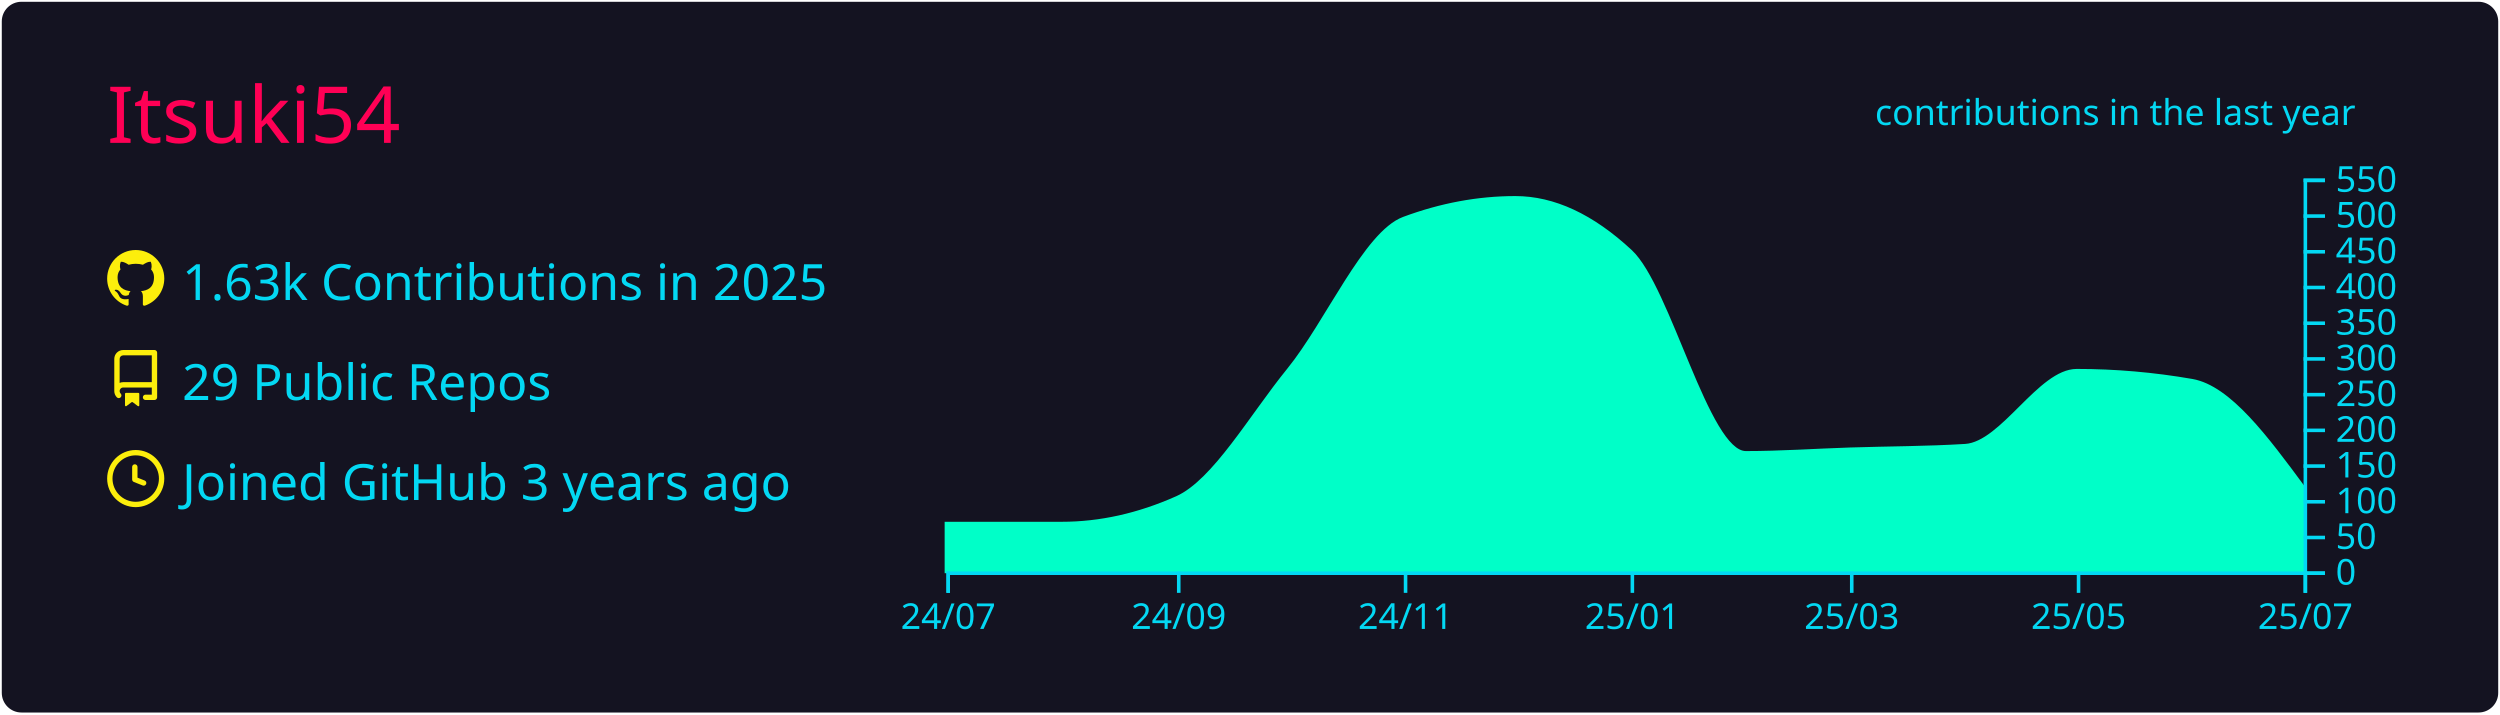
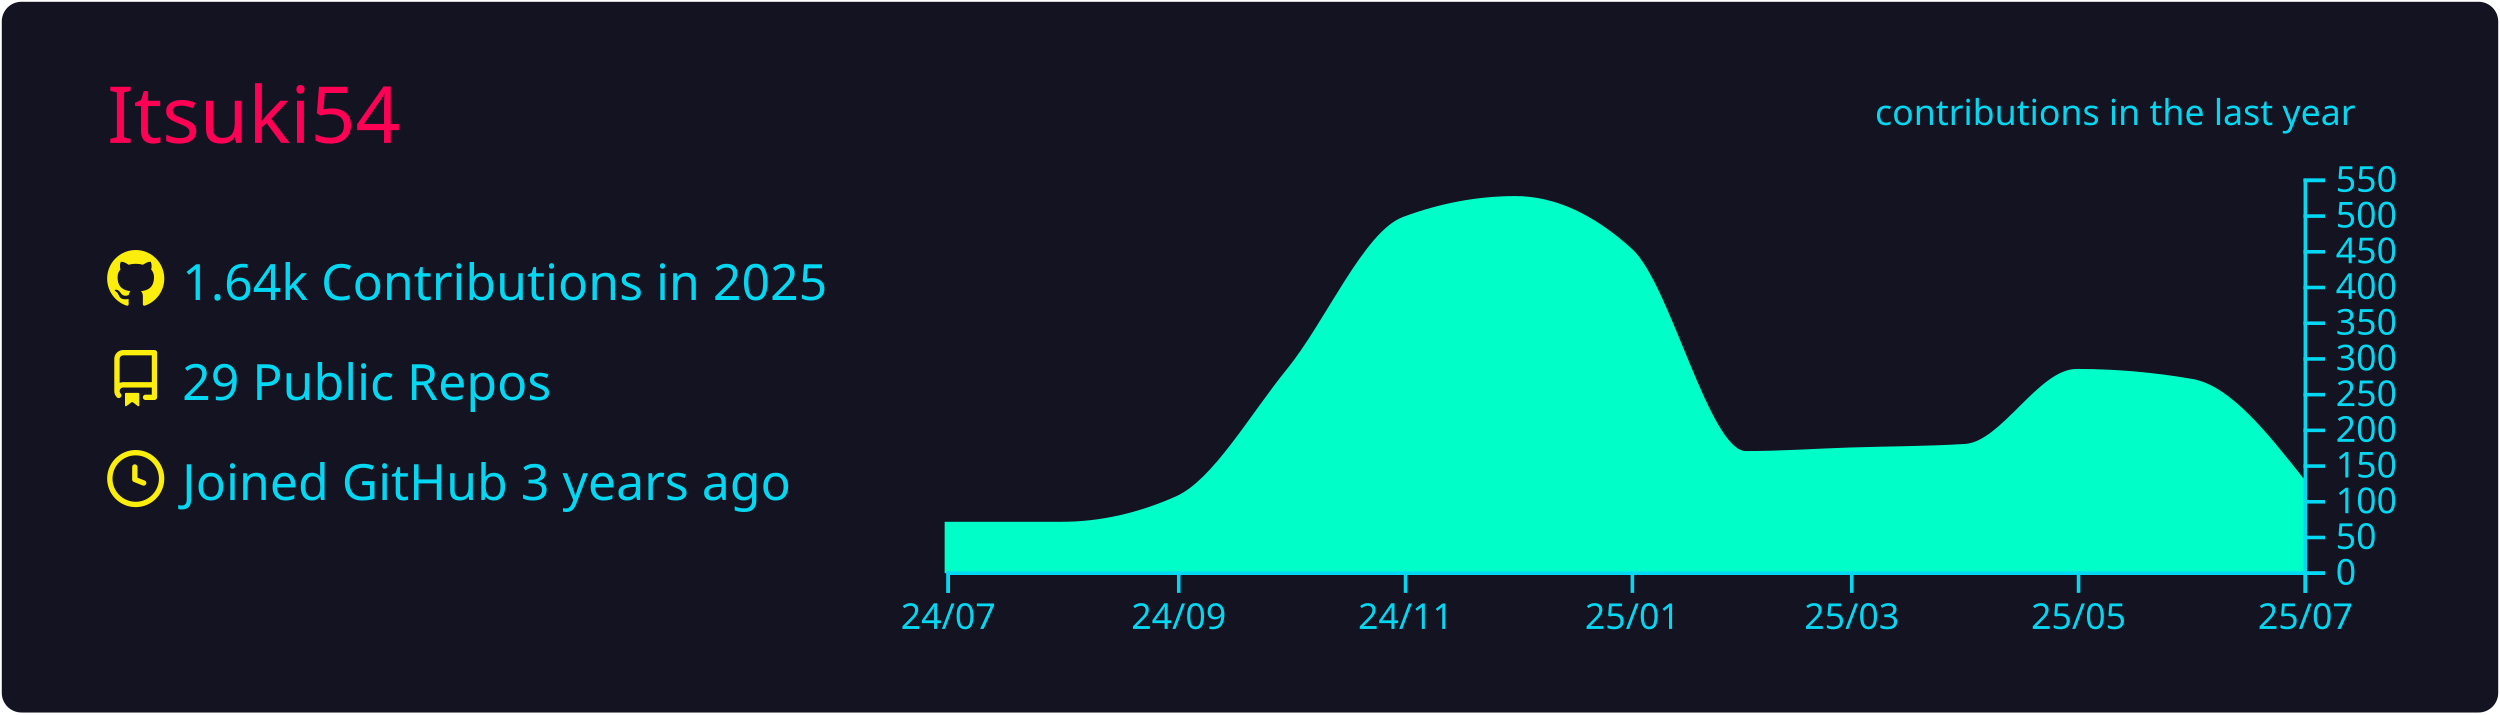
<svg xmlns="http://www.w3.org/2000/svg" width="700" height="200" viewBox="0 0 700 200">
  <style>* {
          font-family: 'Segoe UI', Ubuntu, "Helvetica Neue", Sans-Serif
        }</style>
  <rect x="1" y="1" rx="5" ry="5" height="99%" width="99.714%" stroke="#141321" stroke-width="1" fill="#141321" stroke-opacity="1" />
  <text x="30" y="40" style="font-size: 22px; fill: #ff0055;">Itsuki54</text>
  <g transform="translate(0,40)">
    <g transform="translate(30,30)">
      <g transform="translate(0,0)" width="14" height="14" fill="#fcee0c">
        <path fill-rule="evenodd" d="M8 0C3.58 0 0 3.58 0 8c0 3.54 2.29 6.53 5.47 7.59.4.07.55-.17.55-.38 0-.19-.01-.82-.01-1.49-2.01.37-2.53-.49-2.69-.94-.09-.23-.48-.94-.82-1.13-.28-.15-.68-.52-.01-.53.63-.01 1.08.58 1.23.82.72 1.21 1.87.87 2.33.66.07-.52.28-.87.51-1.07-1.78-.2-3.64-.89-3.64-3.95 0-.87.31-1.59.82-2.15-.08-.2-.36-1.02.08-2.12 0 0 .67-.21 2.2.82.64-.18 1.32-.27 2-.27.68 0 1.36.09 2 .27 1.53-1.04 2.2-.82 2.2-.82.44 1.1.16 1.92.08 2.12.51.56.82 1.27.82 2.15 0 3.07-1.87 3.75-3.65 3.95.29.25.54.73.54 1.48 0 1.07-.01 1.93-.01 2.2 0 .21.15.46.55.38A8.013 8.013 0 0016 8c0-4.42-3.58-8-8-8z" />
      </g>
      <g transform="translate(0,28)" width="14" height="14" fill="#fcee0c">
        <path fill-rule="evenodd" d="M2 2.5A2.5 2.5 0 014.5 0h8.75a.75.75 0 01.75.75v12.5a.75.75 0 01-.75.75h-2.5a.75.75 0 110-1.5h1.75v-2h-8a1 1 0 00-.714 1.7.75.75 0 01-1.072 1.05A2.495 2.495 0 012 11.5v-9zm10.5-1V9h-8c-.356 0-.694.074-1 .208V2.5a1 1 0 011-1h8zM5 12.25v3.25a.25.25 0 00.4.2l1.45-1.087a.25.25 0 01.3 0L8.6 15.7a.25.25 0 00.4-.2v-3.25a.25.25 0 00-.25-.25h-3.5a.25.25 0 00-.25.25z" />
      </g>
      <g transform="translate(0,56)" width="14" height="14" fill="#fcee0c">
        <path fill-rule="evenodd" d="M1.5 8a6.5 6.5 0 1113 0 6.5 6.5 0 01-13 0zM8 0a8 8 0 100 16A8 8 0 008 0zm.5 4.75a.75.75 0 00-1.5 0v3.5a.75.75 0 00.471.696l2.5 1a.75.75 0 00.557-1.392L8.5 7.742V4.75z" />
      </g>
-       <text x="21" y="14" style="fill: #03d8f3; font-size: 14px;">1.63k Contributions in 2025</text>
+       <text x="21" y="14" style="fill: #03d8f3; font-size: 14px;">1.64k Contributions in 2025</text>
      <text x="21" y="42" style="fill: #03d8f3; font-size: 14px;">29 Public Repos</text>
      <text x="21" y="70" style="fill: #03d8f3; font-size: 14px;">Joined GitHub 3 years ago</text>
    </g>
    <g color="#00ffc8" transform="translate(295,10)">
-       <path transform="translate(-30,0)" stroke="#00ffc8" fill="#00ffc8" opacity="1" d="M0,96.6C10.758,96.6,21.516,96.6,32.274,96.6C43.032,96.6,53.79,94.2,64.548,89.4C74.959,84.755,85.37,66.391,95.781,53.6C106.539,40.383,117.297,15.196,128.055,11.2C138.466,7.333,148.877,5.4,159.288,5.4C170.046,5.4,180.804,10.4,191.562,20.4C202.32,30.4,213.078,76.8,223.836,76.8C233.553,76.8,243.269,76.118,252.986,75.8C263.744,75.448,274.502,75.467,285.26,74.8C295.671,74.155,306.082,53.8,316.493,53.8C327.251,53.8,338.009,54.733,348.767,56.6C359.178,58.406,369.589,72.503,380,86.6L380,110C369.589,110,359.178,110,348.767,110C338.009,110,327.251,110,316.493,110C306.082,110,295.671,110,285.26,110C274.502,110,263.744,110,252.986,110C243.269,110,233.553,110,223.836,110C213.078,110,202.32,110,191.562,110C180.804,110,170.046,110,159.288,110C148.877,110,138.466,110,128.055,110C117.297,110,106.539,110,95.781,110C85.37,110,74.959,110,64.548,110C53.79,110,43.032,110,32.274,110C21.516,110,10.758,110,0,110Z" />
+       <path transform="translate(-30,0)" stroke="#00ffc8" fill="#00ffc8" opacity="1" d="M0,96.6C10.758,96.6,21.516,96.6,32.274,96.6C43.032,96.6,53.79,94.2,64.548,89.4C74.959,84.755,85.37,66.391,95.781,53.6C106.539,40.383,117.297,15.196,128.055,11.2C138.466,7.333,148.877,5.4,159.288,5.4C170.046,5.4,180.804,10.267,191.562,20C202.32,29.733,213.078,76.8,223.836,76.8C233.553,76.8,243.269,76.118,252.986,75.8C263.744,75.448,274.502,75.467,285.26,74.8C295.671,74.155,306.082,53.8,316.493,53.8C327.251,53.8,338.009,54.733,348.767,56.6C359.178,58.406,369.589,71.603,380,84.8L380,110C369.589,110,359.178,110,348.767,110C338.009,110,327.251,110,316.493,110C306.082,110,295.671,110,285.26,110C274.502,110,263.744,110,252.986,110C243.269,110,233.553,110,223.836,110C213.078,110,202.32,110,191.562,110C180.804,110,170.046,110,159.288,110C148.877,110,138.466,110,128.055,110C117.297,110,106.539,110,95.781,110C85.37,110,74.959,110,64.548,110C53.79,110,43.032,110,32.274,110C21.516,110,10.758,110,0,110Z" />
      <g color="#03d8f3" transform="translate(-30,110)" fill="none" font-size="10" font-family="sans-serif" text-anchor="middle">
        <path class="domain" stroke="currentColor" d="M0.5,6V0.5H380.5V6" />
        <g class="tick" opacity="1" transform="translate(0.5,0)">
          <line stroke="currentColor" y2="6" />
          <text fill="currentColor" y="9" dy="0.71em">24/07</text>
        </g>
        <g class="tick" opacity="1" transform="translate(65.04795,0)">
          <line stroke="currentColor" y2="6" />
          <text fill="currentColor" y="9" dy="0.71em">24/09</text>
        </g>
        <g class="tick" opacity="1" transform="translate(128.5548,0)">
          <line stroke="currentColor" y2="6" />
          <text fill="currentColor" y="9" dy="0.71em">24/11</text>
        </g>
        <g class="tick" opacity="1" transform="translate(192.0616,0)">
          <line stroke="currentColor" y2="6" />
          <text fill="currentColor" y="9" dy="0.71em">25/01</text>
        </g>
        <g class="tick" opacity="1" transform="translate(253.4863,0)">
          <line stroke="currentColor" y2="6" />
          <text fill="currentColor" y="9" dy="0.71em">25/03</text>
        </g>
        <g class="tick" opacity="1" transform="translate(316.9932,0)">
          <line stroke="currentColor" y2="6" />
          <text fill="currentColor" y="9" dy="0.71em">25/05</text>
        </g>
        <g class="tick" opacity="1" transform="translate(380.5,0)">
          <line stroke="currentColor" y2="6" />
          <text fill="currentColor" y="9" dy="0.71em">25/07</text>
        </g>
      </g>
      <g color="#03d8f3" transform="translate(350,0)" fill="none" font-size="10" font-family="sans-serif" text-anchor="start">
        <path class="domain" stroke="currentColor" d="M6,110.5H0.5V0.5H6" />
        <g class="tick" opacity="1" transform="translate(0,110.5)">
          <line stroke="currentColor" x2="6" />
          <text fill="currentColor" x="9" dy="0.32em">0</text>
        </g>
        <g class="tick" opacity="1" transform="translate(0,100.5)">
          <line stroke="currentColor" x2="6" />
          <text fill="currentColor" x="9" dy="0.32em">50</text>
        </g>
        <g class="tick" opacity="1" transform="translate(0,90.5)">
          <line stroke="currentColor" x2="6" />
          <text fill="currentColor" x="9" dy="0.32em">100</text>
        </g>
        <g class="tick" opacity="1" transform="translate(0,80.5)">
          <line stroke="currentColor" x2="6" />
          <text fill="currentColor" x="9" dy="0.32em">150</text>
        </g>
        <g class="tick" opacity="1" transform="translate(0,70.5)">
          <line stroke="currentColor" x2="6" />
          <text fill="currentColor" x="9" dy="0.32em">200</text>
        </g>
        <g class="tick" opacity="1" transform="translate(0,60.5)">
          <line stroke="currentColor" x2="6" />
          <text fill="currentColor" x="9" dy="0.32em">250</text>
        </g>
        <g class="tick" opacity="1" transform="translate(0,50.5)">
          <line stroke="currentColor" x2="6" />
          <text fill="currentColor" x="9" dy="0.32em">300</text>
        </g>
        <g class="tick" opacity="1" transform="translate(0,40.5)">
          <line stroke="currentColor" x2="6" />
          <text fill="currentColor" x="9" dy="0.32em">350</text>
        </g>
        <g class="tick" opacity="1" transform="translate(0,30.5)">
          <line stroke="currentColor" x2="6" />
          <text fill="currentColor" x="9" dy="0.32em">400</text>
        </g>
        <g class="tick" opacity="1" transform="translate(0,20.5)">
          <line stroke="currentColor" x2="6" />
          <text fill="currentColor" x="9" dy="0.32em">450</text>
        </g>
        <g class="tick" opacity="1" transform="translate(0,10.5)">
          <line stroke="currentColor" x2="6" />
          <text fill="currentColor" x="9" dy="0.32em">500</text>
        </g>
        <g class="tick" opacity="1" transform="translate(0,0.5)">
          <line stroke="currentColor" x2="6" />
          <text fill="currentColor" x="9" dy="0.32em">550</text>
        </g>
      </g>
      <g>
        <text y="-15" x="230" style="fill: #03d8f3; font-size: 10px;">contributions in the last year</text>
      </g>
    </g>
  </g>
</svg>
